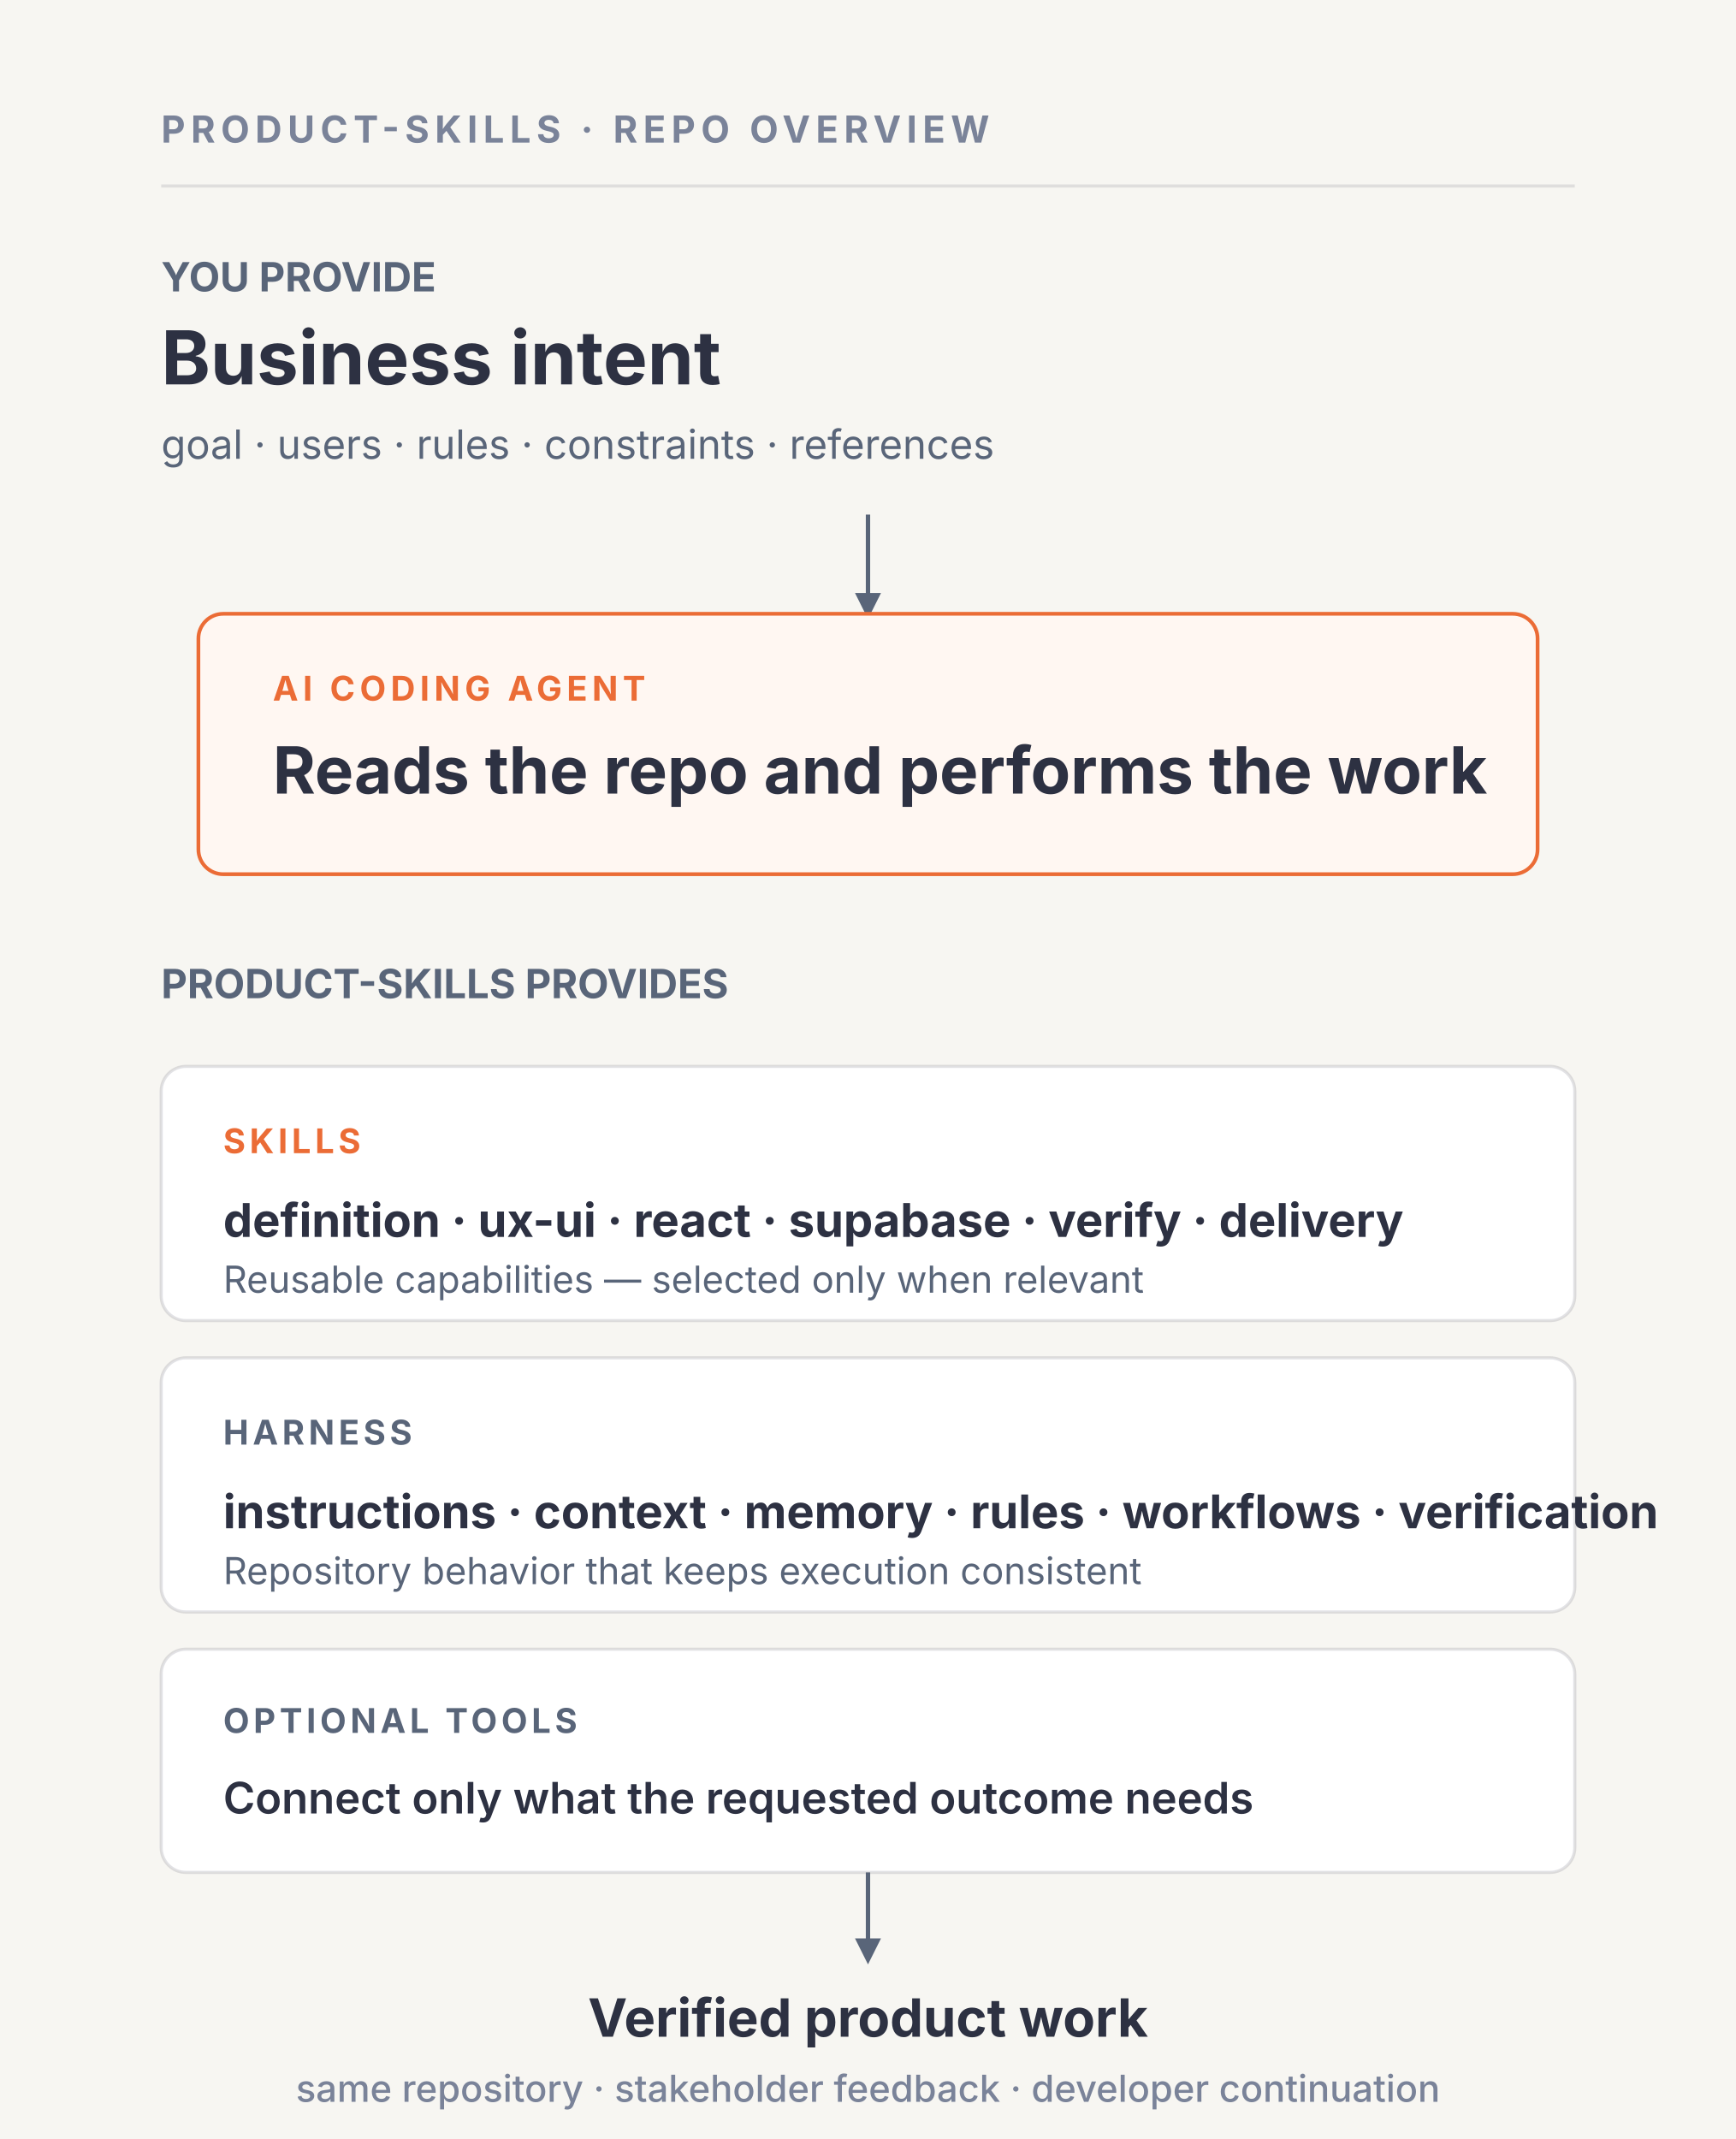
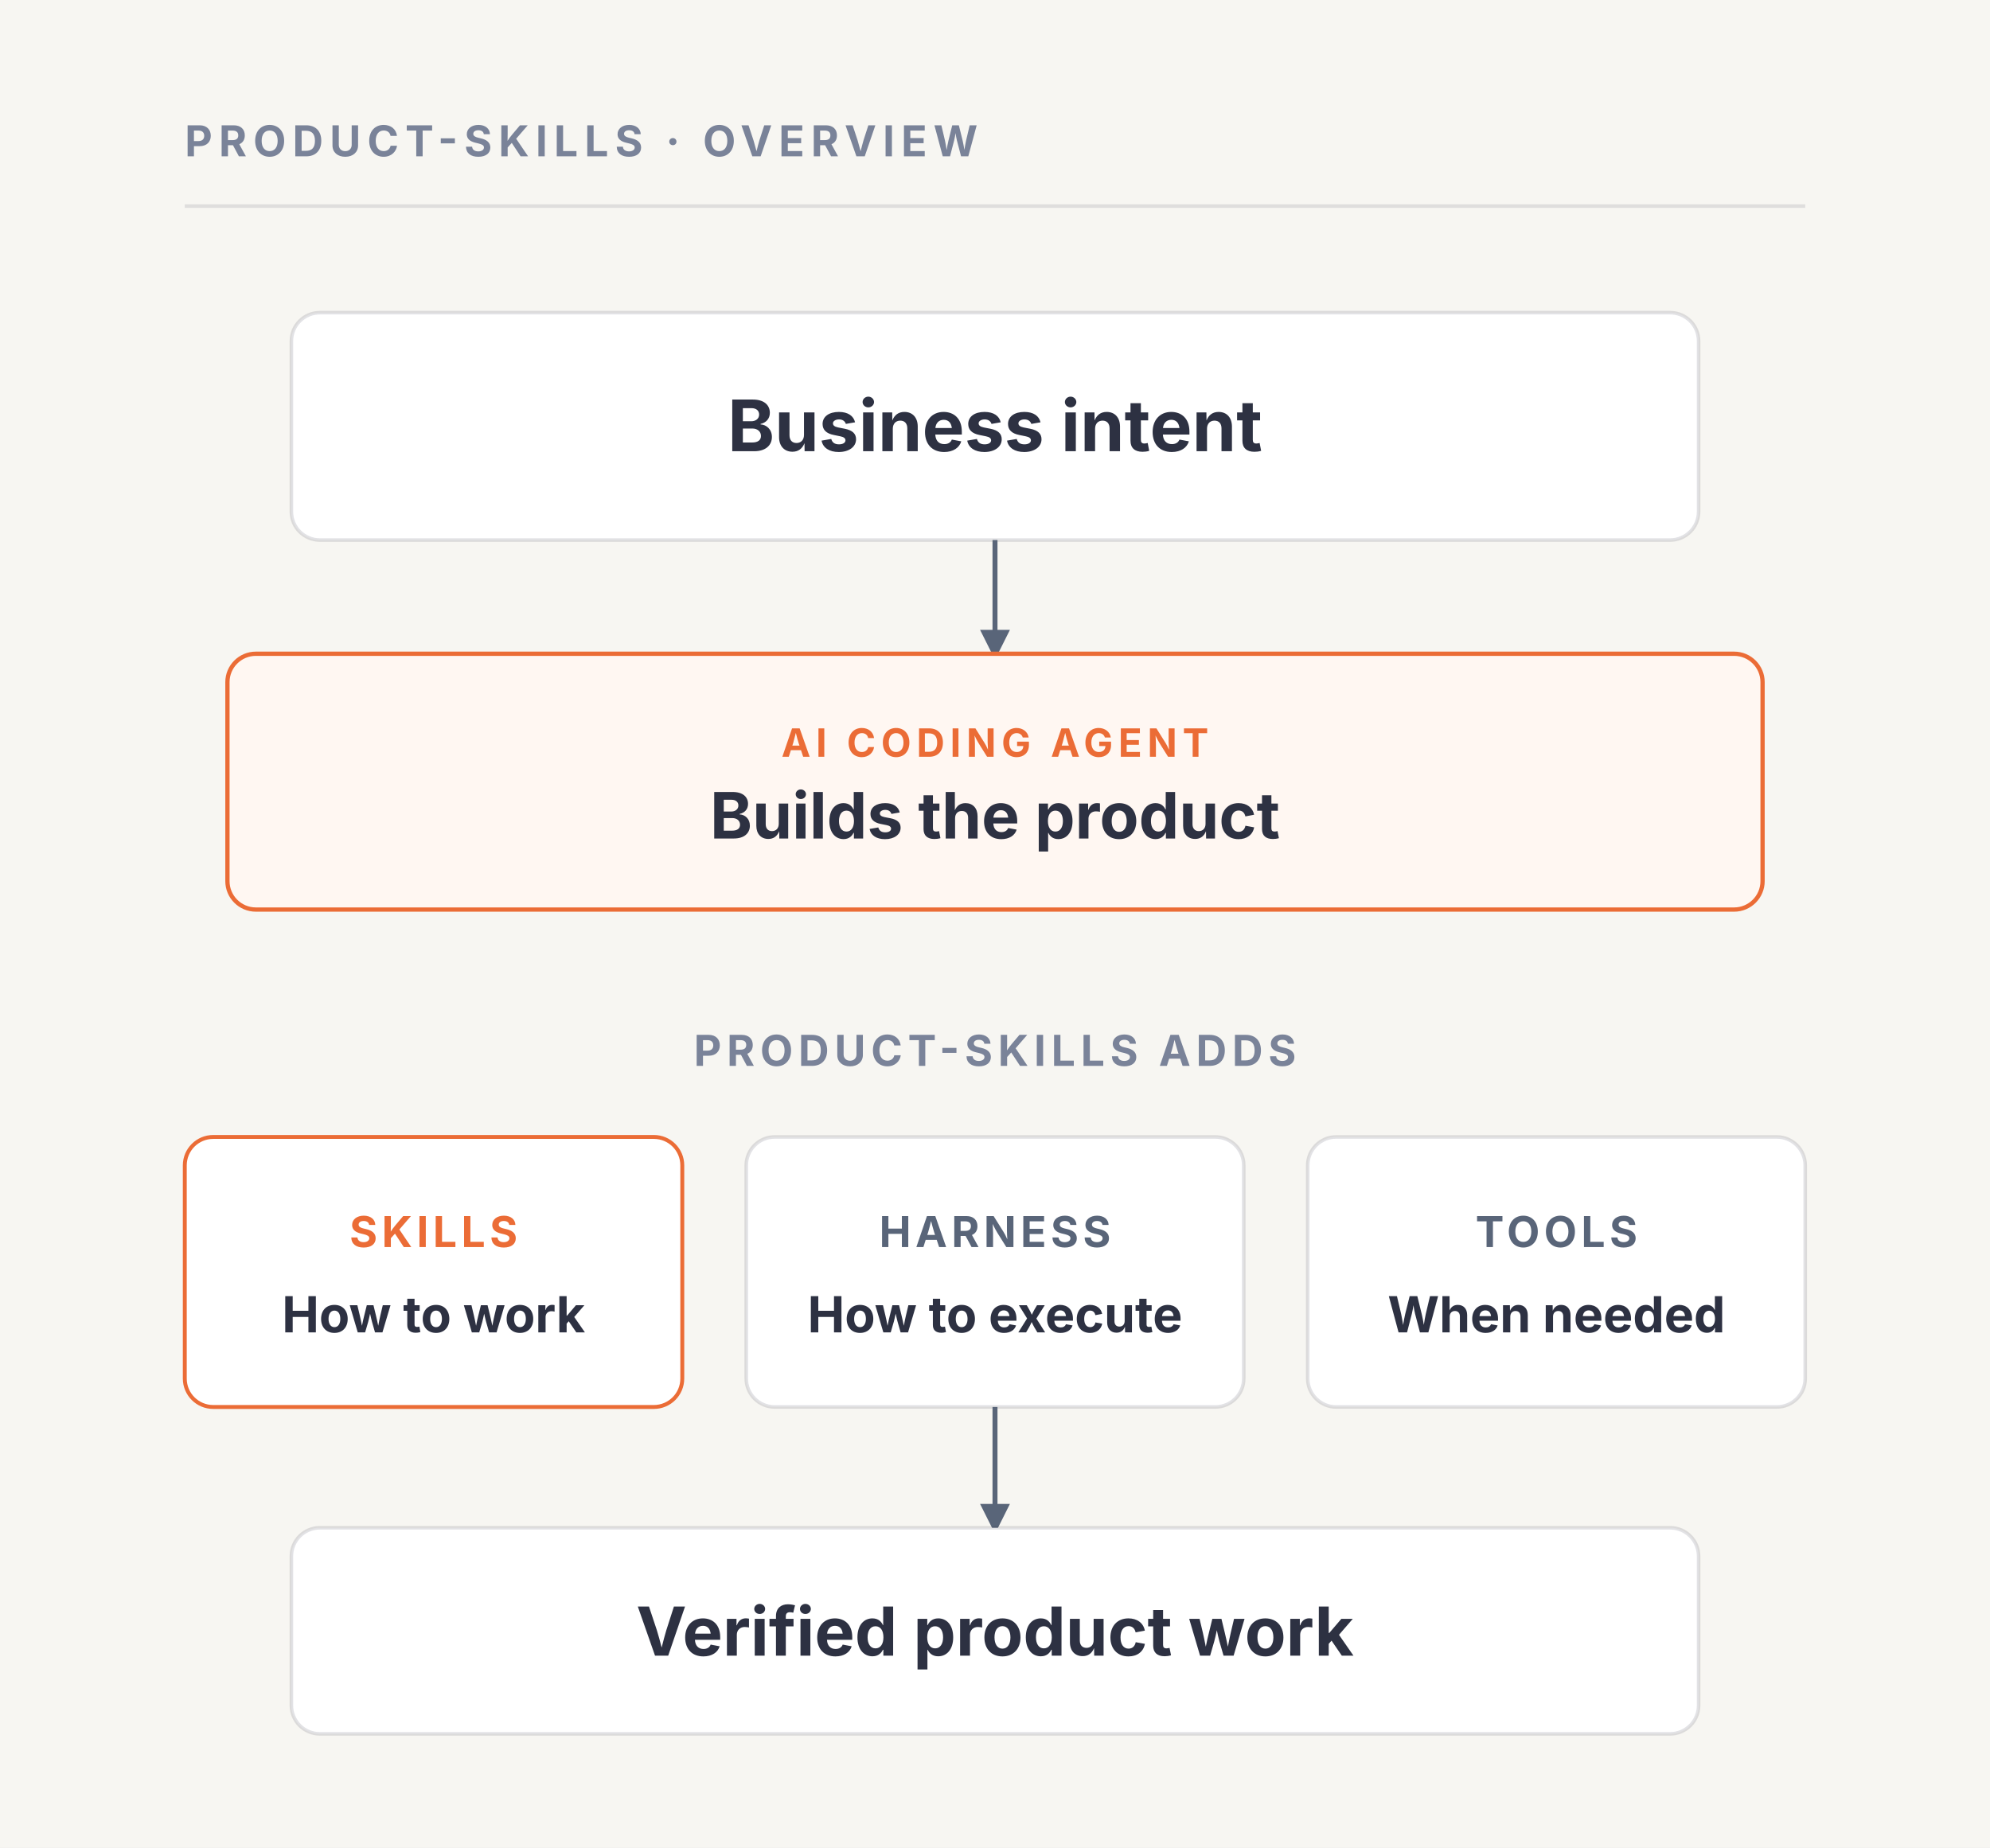
- <svg xmlns="http://www.w3.org/2000/svg" width="560" height="690" viewBox="0 0 560 690" role="img" aria-labelledby="title desc">
+ <svg xmlns="http://www.w3.org/2000/svg" width="560" height="520" viewBox="0 0 560 520" role="img" aria-labelledby="title desc">
  <defs>
    <marker id="arrow" viewBox="0 0 10 10" refX="8" refY="5" markerWidth="6" markerHeight="6" orient="auto">
      <path d="M0 0 L10 5 L0 10 Z" fill="#596579" />
    </marker>
  </defs>
-   <rect width="560" height="690" fill="#f7f6f2" />
+   <rect width="560" height="520" fill="#f7f6f2" />
  <g font-family="system-ui,-apple-system,BlinkMacSystemFont,Segoe UI,sans-serif" fill="#2d3142">
-     <text x="52" y="46" font-size="12" font-weight="700" letter-spacing="1.8" fill="#7a8399">PRODUCT-SKILLS · REPO OVERVIEW</text>
-     <line x1="52" y1="60" x2="508" y2="60" stroke="#2d3142" stroke-opacity=".12" />
-     <text x="52" y="94" font-size="13" font-weight="650" fill="#596579">YOU PROVIDE</text>
-     <text x="52" y="124" font-size="24" font-weight="680">Business intent</text>
-     <text x="52" y="148" font-size="13" fill="#596579">goal · users · rules · constraints · references</text>
-     <path d="M280 166V198" stroke="#596579" stroke-width="1.4" fill="none" marker-end="url(#arrow)" />
-     <g transform="translate(64 198)">
-       <rect width="432" height="84" rx="8" fill="#fff7f2" stroke="#eb6c36" stroke-width="1.2" />
-       <text x="24" y="28" font-size="11" font-weight="750" letter-spacing="1.5" fill="#eb6c36">AI CODING AGENT</text>
-       <text x="24" y="58" font-size="21" font-weight="670">Reads the repo and performs the work</text>
+     <text x="52" y="44" font-size="12" font-weight="700" letter-spacing="1.8" fill="#7a8399">PRODUCT-SKILLS · OVERVIEW</text>
+     <line x1="52" y1="58" x2="508" y2="58" stroke="#2d3142" stroke-opacity=".12" />
+     <g transform="translate(82 88)">
+       <rect width="396" height="64" rx="8" fill="#ffffff" stroke="#2d3142" stroke-opacity=".14" />
+       <text x="198" y="39" text-anchor="middle" font-size="20" font-weight="670">Business intent</text>
    </g>
-     <text x="52" y="322" font-size="13" font-weight="650" fill="#596579">PRODUCT-SKILLS PROVIDES</text>
-     <g transform="translate(52 344)">
-       <rect width="456" height="82" rx="8" fill="#ffffff" stroke="#2d3142" stroke-opacity=".14" />
-       <text x="20" y="28" font-size="11" font-weight="750" letter-spacing="1.3" fill="#eb6c36">SKILLS</text>
-       <text x="20" y="55" font-size="15" font-weight="650">definition · ux-ui · react · supabase · verify · delivery</text>
-       <text x="20" y="73" font-size="12" fill="#596579">Reusable capabilities — selected only when relevant</text>
+     <path d="M280 152V184" stroke="#596579" stroke-width="1.4" fill="none" marker-end="url(#arrow)" />
+     <g transform="translate(64 184)">
+       <rect width="432" height="72" rx="8" fill="#fff7f2" stroke="#eb6c36" stroke-width="1.2" />
+       <text x="216" y="29" text-anchor="middle" font-size="11" font-weight="750" letter-spacing="1.5" fill="#eb6c36">AI CODING AGENT</text>
+       <text x="216" y="52" text-anchor="middle" font-size="18" font-weight="670">Builds the product</text>
    </g>
-     <g transform="translate(52 438)">
-       <rect width="456" height="82" rx="8" fill="#ffffff" stroke="#2d3142" stroke-opacity=".14" />
-       <text x="20" y="28" font-size="11" font-weight="750" letter-spacing="1.3" fill="#596579">HARNESS</text>
-       <text x="20" y="55" font-size="15" font-weight="650">instructions · context · memory · rules · workflows · verification</text>
-       <text x="20" y="73" font-size="12" fill="#596579">Repository behavior that keeps execution consistent</text>
+     <text x="280" y="300" text-anchor="middle" font-size="12" font-weight="700" letter-spacing="1.5" fill="#7a8399">PRODUCT-SKILLS ADDS</text>
+     <g transform="translate(52 320)">
+       <rect width="140" height="76" rx="8" fill="#ffffff" stroke="#eb6c36" stroke-width="1.1" />
+       <text x="70" y="31" text-anchor="middle" font-size="12" font-weight="750" letter-spacing="1.2" fill="#eb6c36">SKILLS</text>
+       <text x="70" y="55" text-anchor="middle" font-size="14" font-weight="650">How to work</text>
    </g>
-     <g transform="translate(52 532)">
-       <rect width="456" height="72" rx="8" fill="#ffffff" stroke="#2d3142" stroke-opacity=".14" />
-       <text x="20" y="27" font-size="11" font-weight="750" letter-spacing="1.3" fill="#596579">OPTIONAL TOOLS</text>
-       <text x="20" y="53" font-size="14" font-weight="620">Connect only what the requested outcome needs</text>
+     <g transform="translate(210 320)">
+       <rect width="140" height="76" rx="8" fill="#ffffff" stroke="#2d3142" stroke-opacity=".14" />
+       <text x="70" y="31" text-anchor="middle" font-size="12" font-weight="750" letter-spacing="1.2" fill="#596579">HARNESS</text>
+       <text x="70" y="55" text-anchor="middle" font-size="14" font-weight="650">How to execute</text>
    </g>
-     <path d="M280 604V632" stroke="#596579" stroke-width="1.4" fill="none" marker-end="url(#arrow)" />
-     <text x="280" y="657" text-anchor="middle" font-size="17" font-weight="680">Verified product work</text>
-     <text x="280" y="678" text-anchor="middle" font-size="12" font-weight="550" fill="#7a8399">same repository · stakeholder feedback · developer continuation</text>
+     <g transform="translate(368 320)">
+       <rect width="140" height="76" rx="8" fill="#ffffff" stroke="#2d3142" stroke-opacity=".14" />
+       <text x="70" y="31" text-anchor="middle" font-size="12" font-weight="750" letter-spacing="1.2" fill="#596579">TOOLS</text>
+       <text x="70" y="55" text-anchor="middle" font-size="14" font-weight="650">When needed</text>
+     </g>
+     <path d="M280 396V430" stroke="#596579" stroke-width="1.4" fill="none" marker-end="url(#arrow)" />
+     <g transform="translate(82 430)">
+       <rect width="396" height="58" rx="8" fill="#ffffff" stroke="#2d3142" stroke-opacity=".14" />
+       <text x="198" y="36" text-anchor="middle" font-size="19" font-weight="680">Verified product work</text>
+     </g>
  </g>
</svg>
